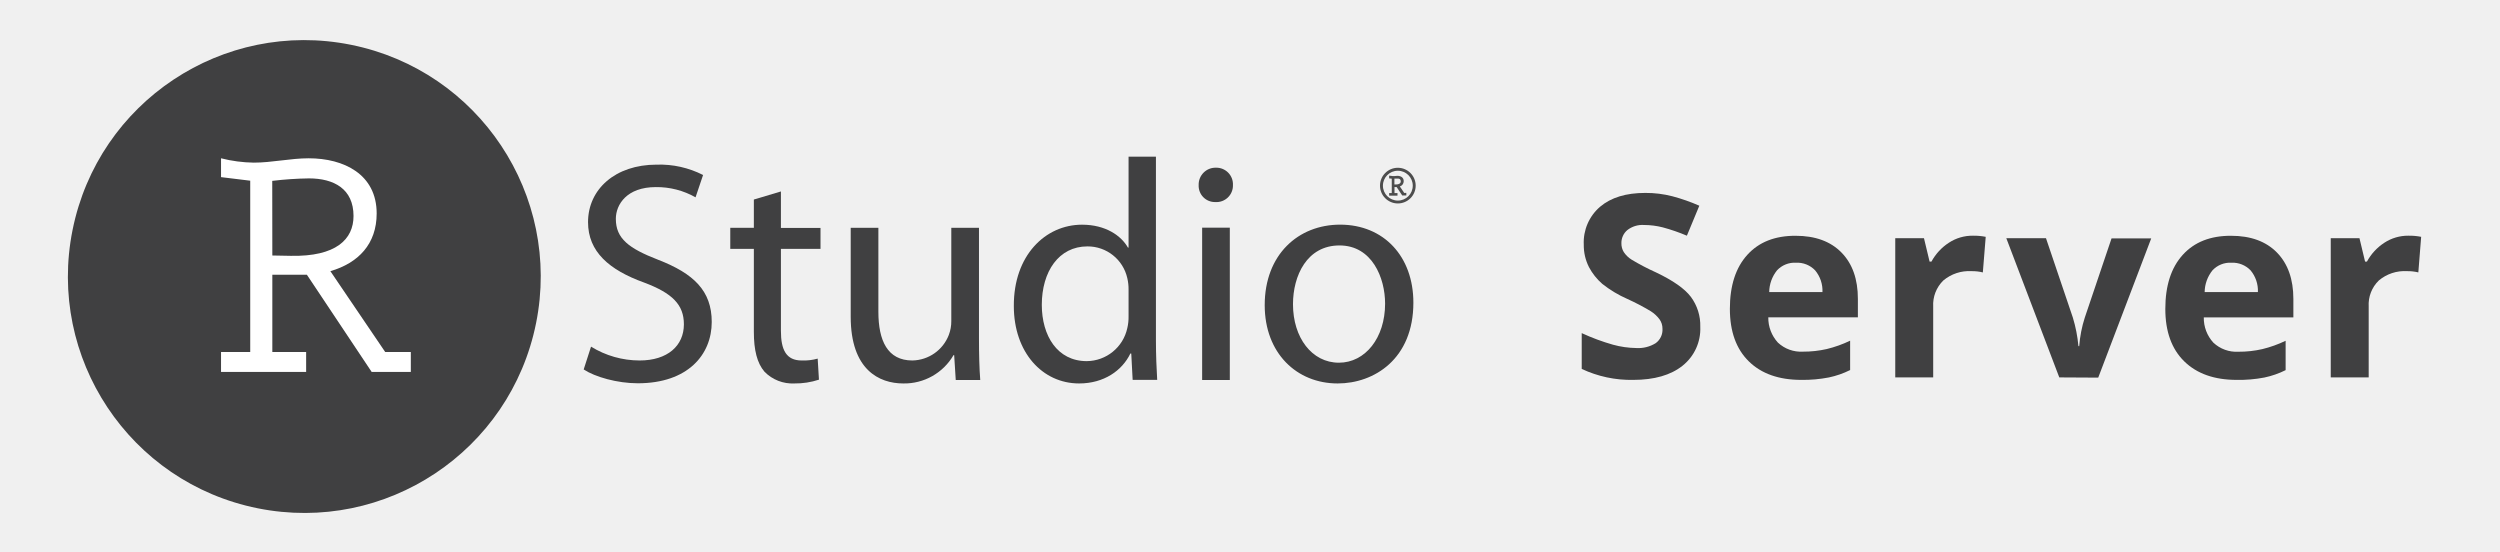
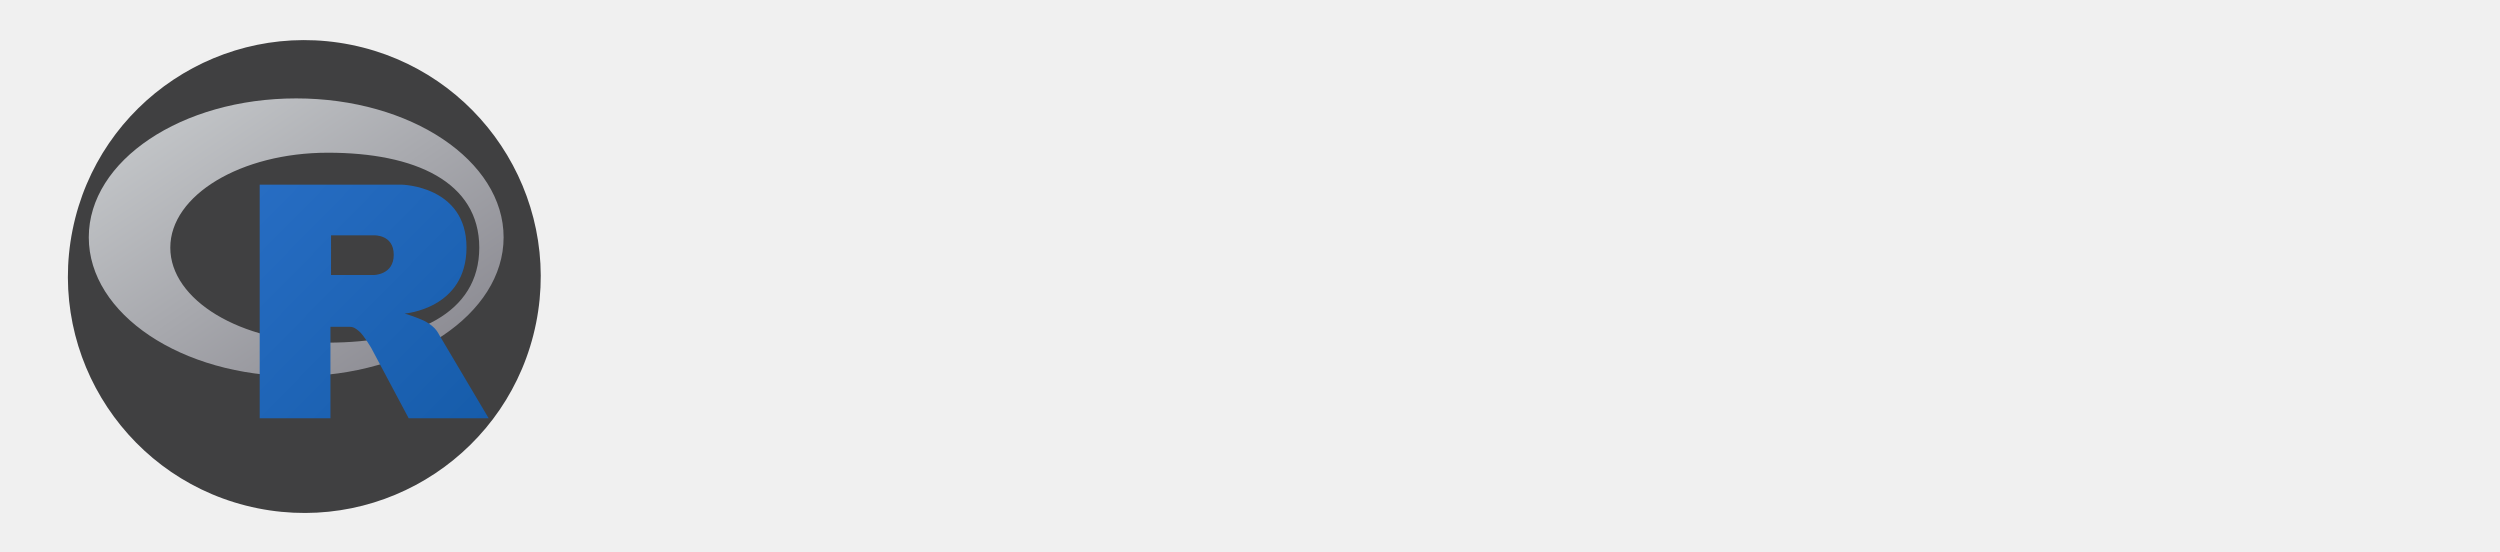
<svg xmlns="http://www.w3.org/2000/svg" id="Layer_1" data-name="Layer 1" viewBox="0 0 574.58 126.67">
  <defs>
    <style>.cls-1{fill:#404041;}.cls-2{fill:#fff;}.cls-3{fill:#4d4d4d;}</style>
+     <linearGradient id="gradientFill-1" x1="0" x2="1" y1="0" y2="1" gradientUnits="objectBoundingBox" spreadMethod="pad">
+       <stop offset="0" stop-color="rgb(203,206,208)" stop-opacity="1" />
+       <stop offset="1" stop-color="rgb(132,131,139)" stop-opacity="1" />
+     </linearGradient>
+     <linearGradient id="gradientFill-2" x1="0" x2="1" y1="0" y2="1" gradientUnits="objectBoundingBox" spreadMethod="pad">
+       <stop offset="0" stop-color="rgb(39,109,195)" stop-opacity="1" />
+       <stop offset="1" stop-color="rgb(22,92,170)" stop-opacity="1" />
+     </linearGradient>
+     <path id="path-0" d="M 135.876 64.103 C 170.719 64.103 197.072 62.127 218.555 65.169" style="fill: none;" />
  </defs>
  <circle class="cls-1" cx="69.95" cy="63.56" r="54.33" transform="translate(-6.17 119.59) rotate(-78.62)" />
-   <path class="cls-1" d="M135.84,79.67A21.25,21.25,0,0,0,147,82.85c6.43,0,10.18-3.39,10.18-8.31,0-4.48-2.6-7.15-9.17-9.61-8-2.89-12.86-7.08-12.86-13.87,0-7.58,6.28-13.22,15.75-13.22a21.88,21.88,0,0,1,10.69,2.38l-1.73,5.13A18.14,18.14,0,0,0,150.72,43c-6.65,0-9.18,4-9.18,7.3,0,4.55,3,6.79,9.69,9.39,8.23,3.18,12.35,7.16,12.35,14.31,0,7.51-5.49,14.09-17,14.09-4.69,0-9.82-1.45-12.43-3.18Z" />
-   <path class="cls-1" d="M179.48,44v8.38h9.1V57.2h-9.1V76.06c0,4.34,1.22,6.79,4.76,6.79a11.87,11.87,0,0,0,3.69-.43l.29,4.84a17.44,17.44,0,0,1-5.64.87,9,9,0,0,1-6.86-2.68c-1.73-2-2.46-5-2.46-9.17V57.2h-5.42V52.36h5.42v-6.5Z" />
-   <path class="cls-1" d="M225,77.72c0,3.69.08,6.87.29,9.61h-5.63l-.36-5.71h-.15a13.07,13.07,0,0,1-11.56,6.51c-5.49,0-12.07-3.11-12.07-15.32V52.36h6.36V71.65c0,6.65,2.1,11.2,7.81,11.2A9.15,9.15,0,0,0,218.06,77a8.74,8.74,0,0,0,.58-3.25V52.36H225Z" />
-   <path class="cls-1" d="M265.67,36V78.3c0,3.11.14,6.65.29,9h-5.64L260,81.26h-.21c-1.88,3.91-6.07,6.87-11.78,6.87-8.45,0-15-7.16-15-17.78-.07-11.63,7.23-18.71,15.68-18.71,5.42,0,9,2.53,10.55,5.27h.14V36ZM259.38,66.6a11.11,11.11,0,0,0-.29-2.68,9.34,9.34,0,0,0-9.17-7.29c-6.58,0-10.48,5.78-10.48,13.43C239.44,77.15,243,83,249.77,83a9.62,9.62,0,0,0,9.32-7.59,10.87,10.87,0,0,0,.29-2.74Z" />
-   <path class="cls-1" d="M283.37,42.54a3.8,3.8,0,0,1-4.05,3.9,3.74,3.74,0,0,1-3.83-3.9,3.88,3.88,0,0,1,4-4A3.82,3.82,0,0,1,283.37,42.54Zm-7.08,44.79v-35h6.36v35Z" />
-   <path class="cls-1" d="M324.84,69.56c0,12.93-9,18.57-17.41,18.57-9.39,0-16.76-6.94-16.76-18,0-11.64,7.73-18.5,17.34-18.5C318.05,51.64,324.84,58.94,324.84,69.56Zm-27.67.36c0,7.66,4.33,13.44,10.55,13.44,6.07,0,10.62-5.71,10.62-13.58,0-5.93-3-13.37-10.48-13.37S297.17,63.35,297.17,69.92Z" />
-   <path class="cls-2" d="M88.53,80.9h5.89v4.58h-9L70.53,63.14H62.59V80.9h7.77v4.58H50.8V80.9h6.71V41.53l-6.71-.82V36.38a32.34,32.34,0,0,0,7.53,1c4.17,0,8.43-1,12.61-1,8.1,0,15.63,3.68,15.63,12.68,0,7-4.18,11.38-10.64,13.26ZM62.59,58.72l4.25.08C77.24,59,81.25,55,81.25,49.64,81.25,43.41,76.75,41,71,41a78.53,78.53,0,0,0-8.43.57Z" />
-   <path class="cls-3" d="M321.27,38.56a4.1,4.1,0,1,0,4.1,4.1A4.11,4.11,0,0,0,321.27,38.56Zm3.43,4.1a3.43,3.43,0,1,1-3.43-3.42A3.44,3.44,0,0,1,324.7,42.66Z" />
-   <path class="cls-3" d="M322.73,44.34l-1-1.49a1.25,1.25,0,0,0,.89-1.22c0-.9-.76-1.22-1.48-1.22a5.07,5.07,0,0,0-.56.05,5.09,5.09,0,0,1-.55,0,3.2,3.2,0,0,1-.64-.08l-.12,0V41l.6.07v3.3h-.6v.6h1.92v-.6h-.69V43H321l1.28,1.93,0,0h.94v-.6Zm-.79-2.66a.59.59,0,0,1-.24.5,1.5,1.5,0,0,1-.88.21h-.34V41.05a5.14,5.14,0,0,1,.65,0C321.5,41,321.94,41.12,321.94,41.68Z" />
-   <path class="cls-1" d="M390.78,75.13a10.82,10.82,0,0,1-4.07,8.92q-4.08,3.26-11.34,3.26a26.6,26.6,0,0,1-11.84-2.52V76.56a48.93,48.93,0,0,0,7.17,2.66,21.37,21.37,0,0,0,5.36.77,7.57,7.57,0,0,0,4.47-1.12,3.79,3.79,0,0,0,1.56-3.31,3.66,3.66,0,0,0-.69-2.19,7.58,7.58,0,0,0-2-1.84A51.93,51.93,0,0,0,374,68.7a26.2,26.2,0,0,1-5.75-3.46,13.39,13.39,0,0,1-3.06-3.86A11.07,11.07,0,0,1,364,56.23a10.79,10.79,0,0,1,3.76-8.72q3.77-3.18,10.39-3.17a24.31,24.31,0,0,1,6.22.77,42.59,42.59,0,0,1,6.19,2.17l-2.86,6.89a42,42,0,0,0-5.53-1.91,17.43,17.43,0,0,0-4.3-.55A5.64,5.64,0,0,0,374,52.89a3.85,3.85,0,0,0-1.35,3,3.72,3.72,0,0,0,.55,2.05A5.94,5.94,0,0,0,375,59.68a54,54,0,0,0,5.61,2.93c3.91,1.86,6.59,3.74,8,5.61A11,11,0,0,1,390.78,75.13Z" />
-   <path class="cls-1" d="M414,87.31q-7.73,0-12.07-4.26T397.58,71q0-8,4-12.42t11.11-4.39q6.78,0,10.55,3.86T427,68.7v4.23H406.41a8.43,8.43,0,0,0,2.2,5.8,7.76,7.76,0,0,0,5.78,2.09,24,24,0,0,0,5.46-.6,27.26,27.26,0,0,0,5.37-1.92v6.75a20.36,20.36,0,0,1-4.89,1.7A30.87,30.87,0,0,1,414,87.31Zm-1.23-26.93a5.54,5.54,0,0,0-4.35,1.75,8.14,8.14,0,0,0-1.8,5h12.24a7.29,7.29,0,0,0-1.69-5A5.71,5.71,0,0,0,412.76,60.38Z" />
-   <path class="cls-1" d="M453.43,54.17a14.27,14.27,0,0,1,2.95.26l-.66,8.18a10.08,10.08,0,0,0-2.58-.29,9.23,9.23,0,0,0-6.5,2.14,7.77,7.77,0,0,0-2.33,6V86.74h-8.72v-32h6.6l1.29,5.38h.43a12,12,0,0,1,4-4.33A9.86,9.86,0,0,1,453.43,54.17Z" />
-   <path class="cls-1" d="M473.29,86.74l-12.18-32h9.12L476.41,73a32.84,32.84,0,0,1,1.28,6.55h.18A28.33,28.33,0,0,1,479.15,73l6.15-18.21h9.12l-12.18,32Z" />
-   <path class="cls-1" d="M514.07,87.31q-7.71,0-12.06-4.26T497.66,71q0-8,4-12.42t11.11-4.39q6.78,0,10.55,3.86t3.77,10.67v4.23H506.5a8.38,8.38,0,0,0,2.2,5.8,7.76,7.76,0,0,0,5.78,2.09,24,24,0,0,0,5.46-.6,27.26,27.26,0,0,0,5.37-1.92v6.75a20.36,20.36,0,0,1-4.89,1.7A30.9,30.9,0,0,1,514.07,87.31Zm-1.22-26.93a5.54,5.54,0,0,0-4.35,1.75,8.14,8.14,0,0,0-1.8,5h12.24a7.33,7.33,0,0,0-1.69-5A5.73,5.73,0,0,0,512.85,60.38Z" />
-   <path class="cls-1" d="M553.52,54.17a14.1,14.1,0,0,1,2.94.26l-.65,8.18a10.08,10.08,0,0,0-2.58-.29,9.23,9.23,0,0,0-6.5,2.14,7.73,7.73,0,0,0-2.33,6V86.74h-8.72v-32h6.6l1.29,5.38H544a12,12,0,0,1,4-4.33A9.91,9.91,0,0,1,553.52,54.17Z" />
+   <path d="M 68.075 86.469 C 41.747 86.469 20.405 72.175 20.405 54.543 C 20.405 36.91 41.747 22.616 68.075 22.616 C 94.404 22.616 115.746 36.91 115.746 54.543 C 115.746 72.175 94.404 86.469 68.075 86.469 Z M 75.374 35.098 C 55.363 35.098 39.14 44.868 39.14 56.924 C 39.14 68.979 55.363 78.749 75.374 78.749 C 95.383 78.749 110.152 72.069 110.152 56.924 C 110.152 41.783 95.383 35.098 75.374 35.098 Z" fill="url(#gradientFill-1)" fill-rule="evenodd" style="stroke-width: 1;" />
+   <path d="M 93.002 72.064 C 93.002 72.064 95.892 72.936 97.567 73.783 C 98.148 74.077 99.152 74.667 99.879 75.436 C 100.592 76.192 100.939 76.957 100.939 76.957 L 112.309 96.129 L 93.931 96.137 L 85.336 79.997 C 85.336 79.997 83.576 76.975 82.494 76.099 C 81.588 75.369 81.203 75.107 80.31 75.107 C 79.691 75.107 75.948 75.107 75.948 75.107 L 75.948 96.125 L 59.686 96.133 L 59.686 42.442 L 92.345 42.442 C 92.345 42.442 107.217 42.709 107.217 56.859 C 107.217 71.013 93.002 72.064 93.002 72.064 Z M 85.93 54.086 L 76.085 54.082 L 76.079 63.209 L 85.93 63.205 C 85.93 63.205 90.494 63.193 90.494 58.564 C 90.494 53.838 85.93 54.086 85.93 54.086 Z" fill="url(#gradientFill-2)" fill-rule="evenodd" style="stroke-width: 1;" />
</svg>
